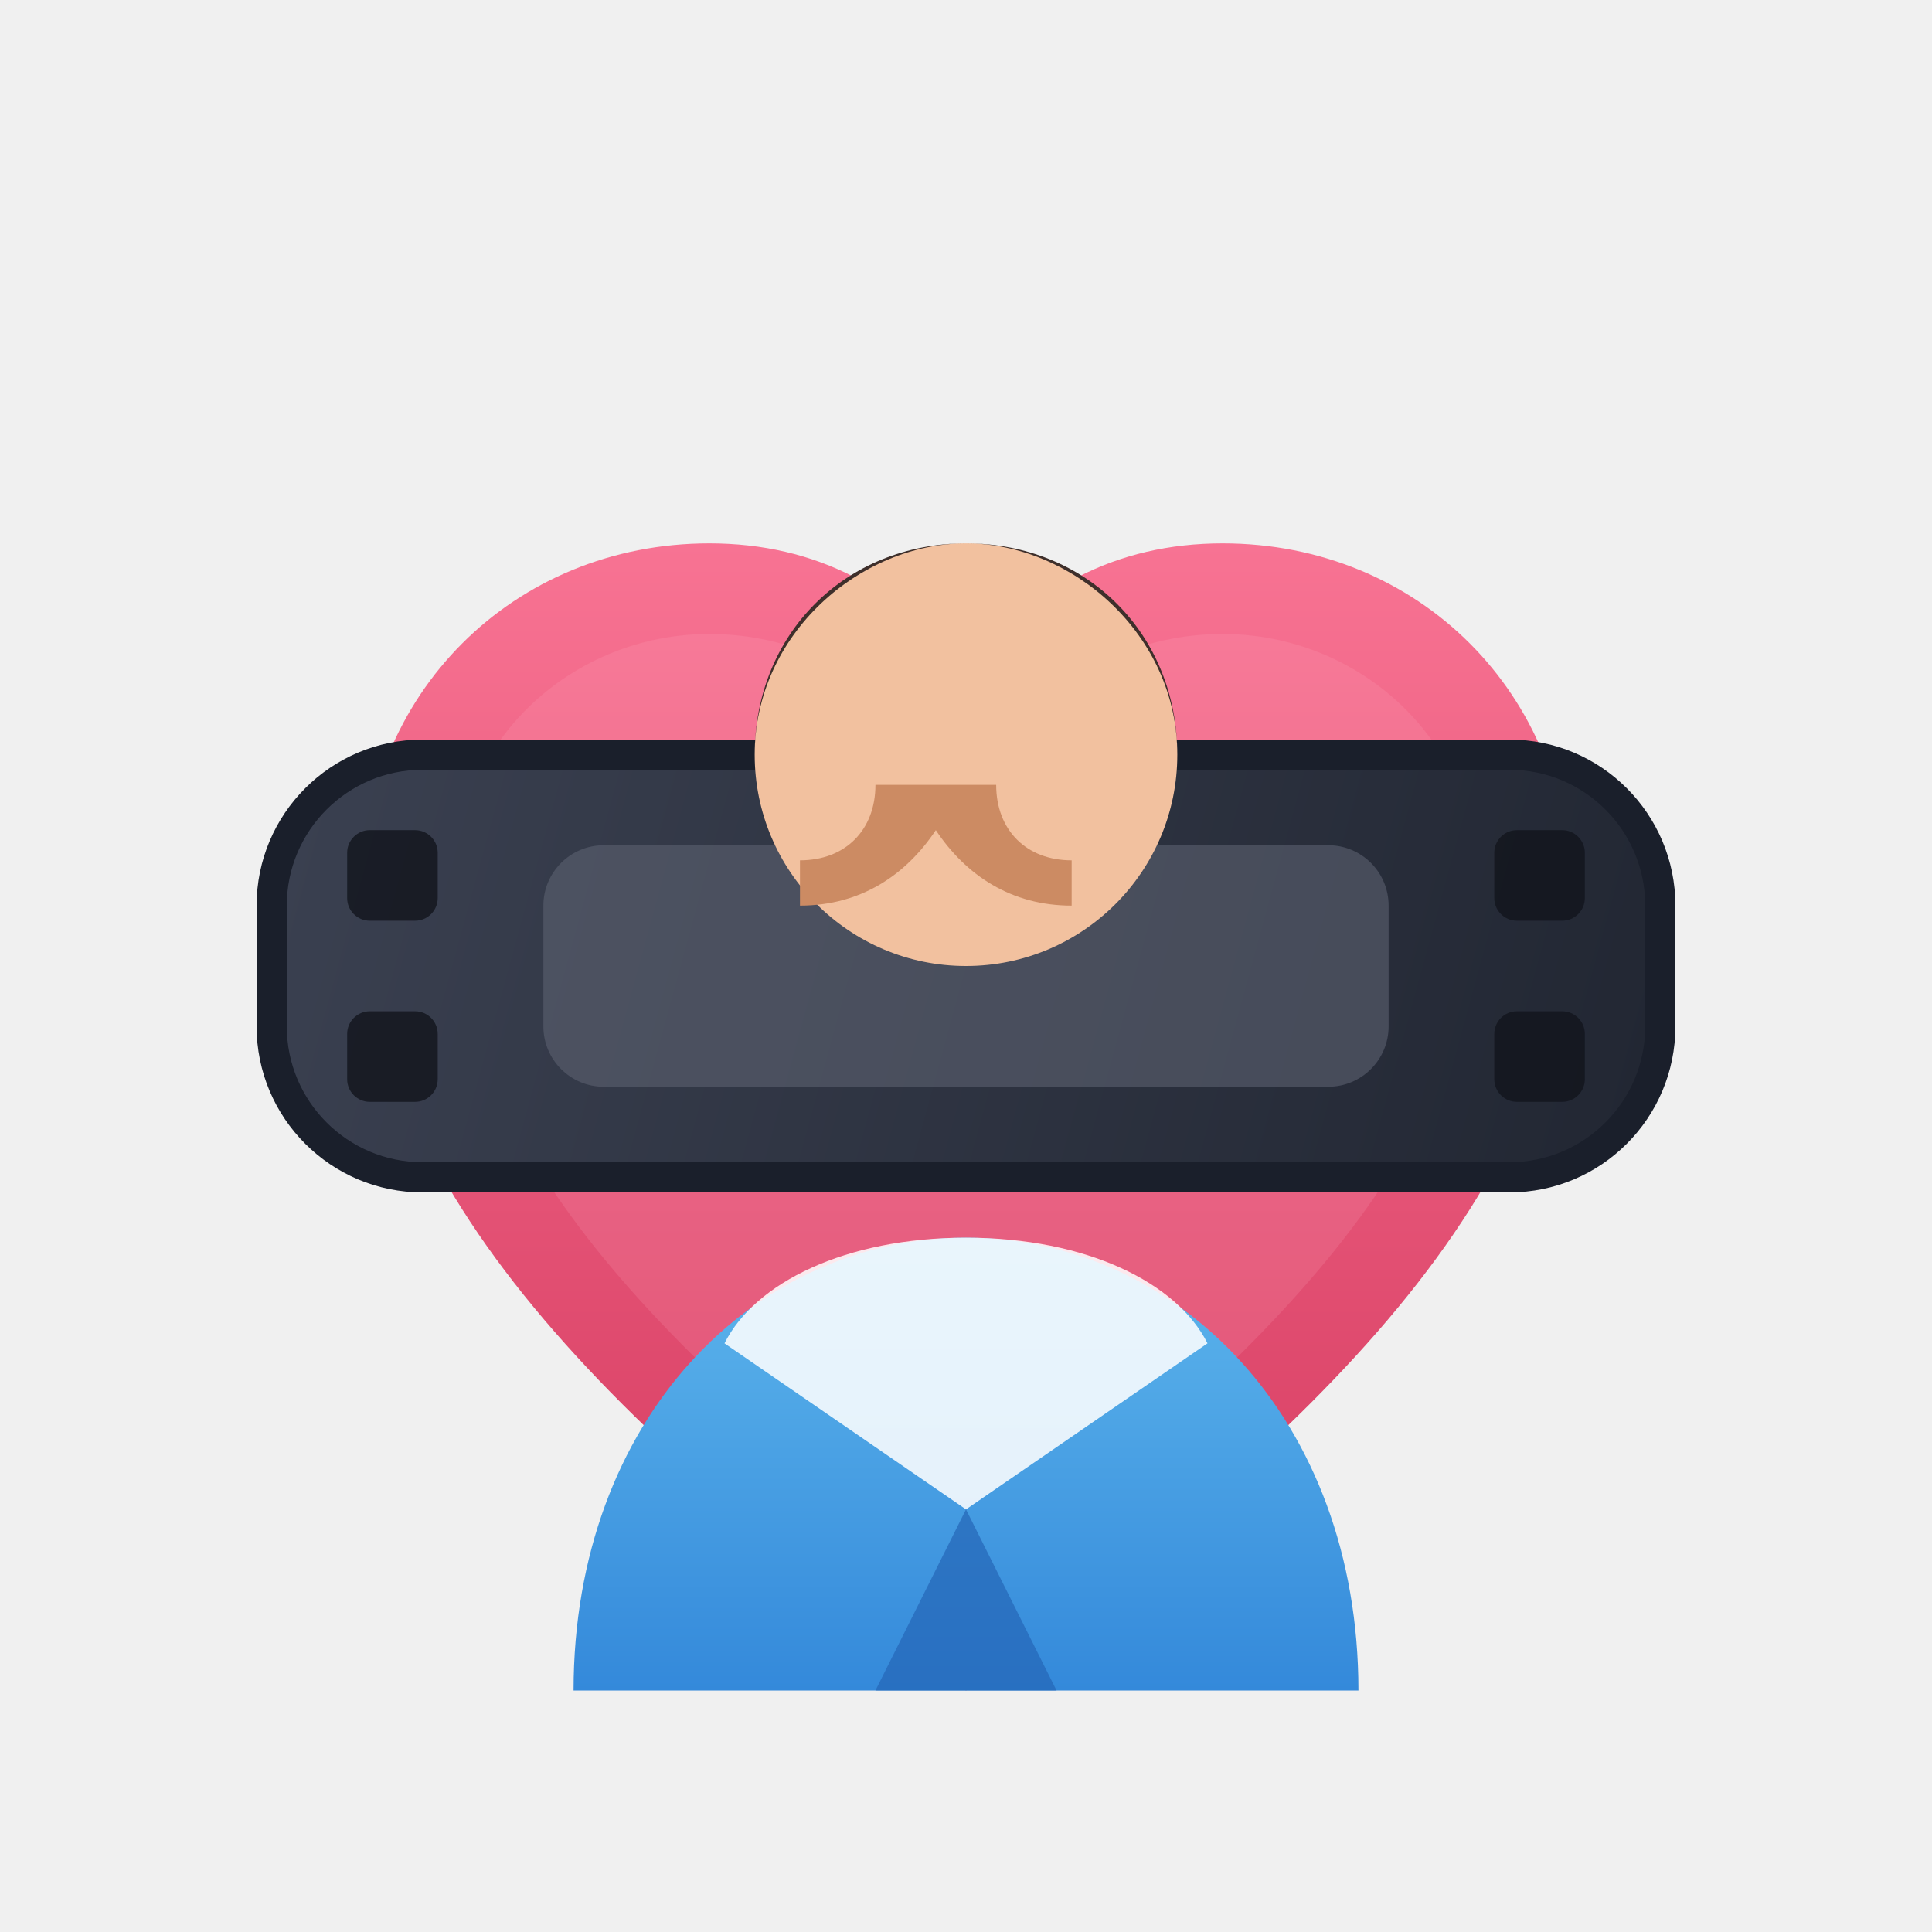
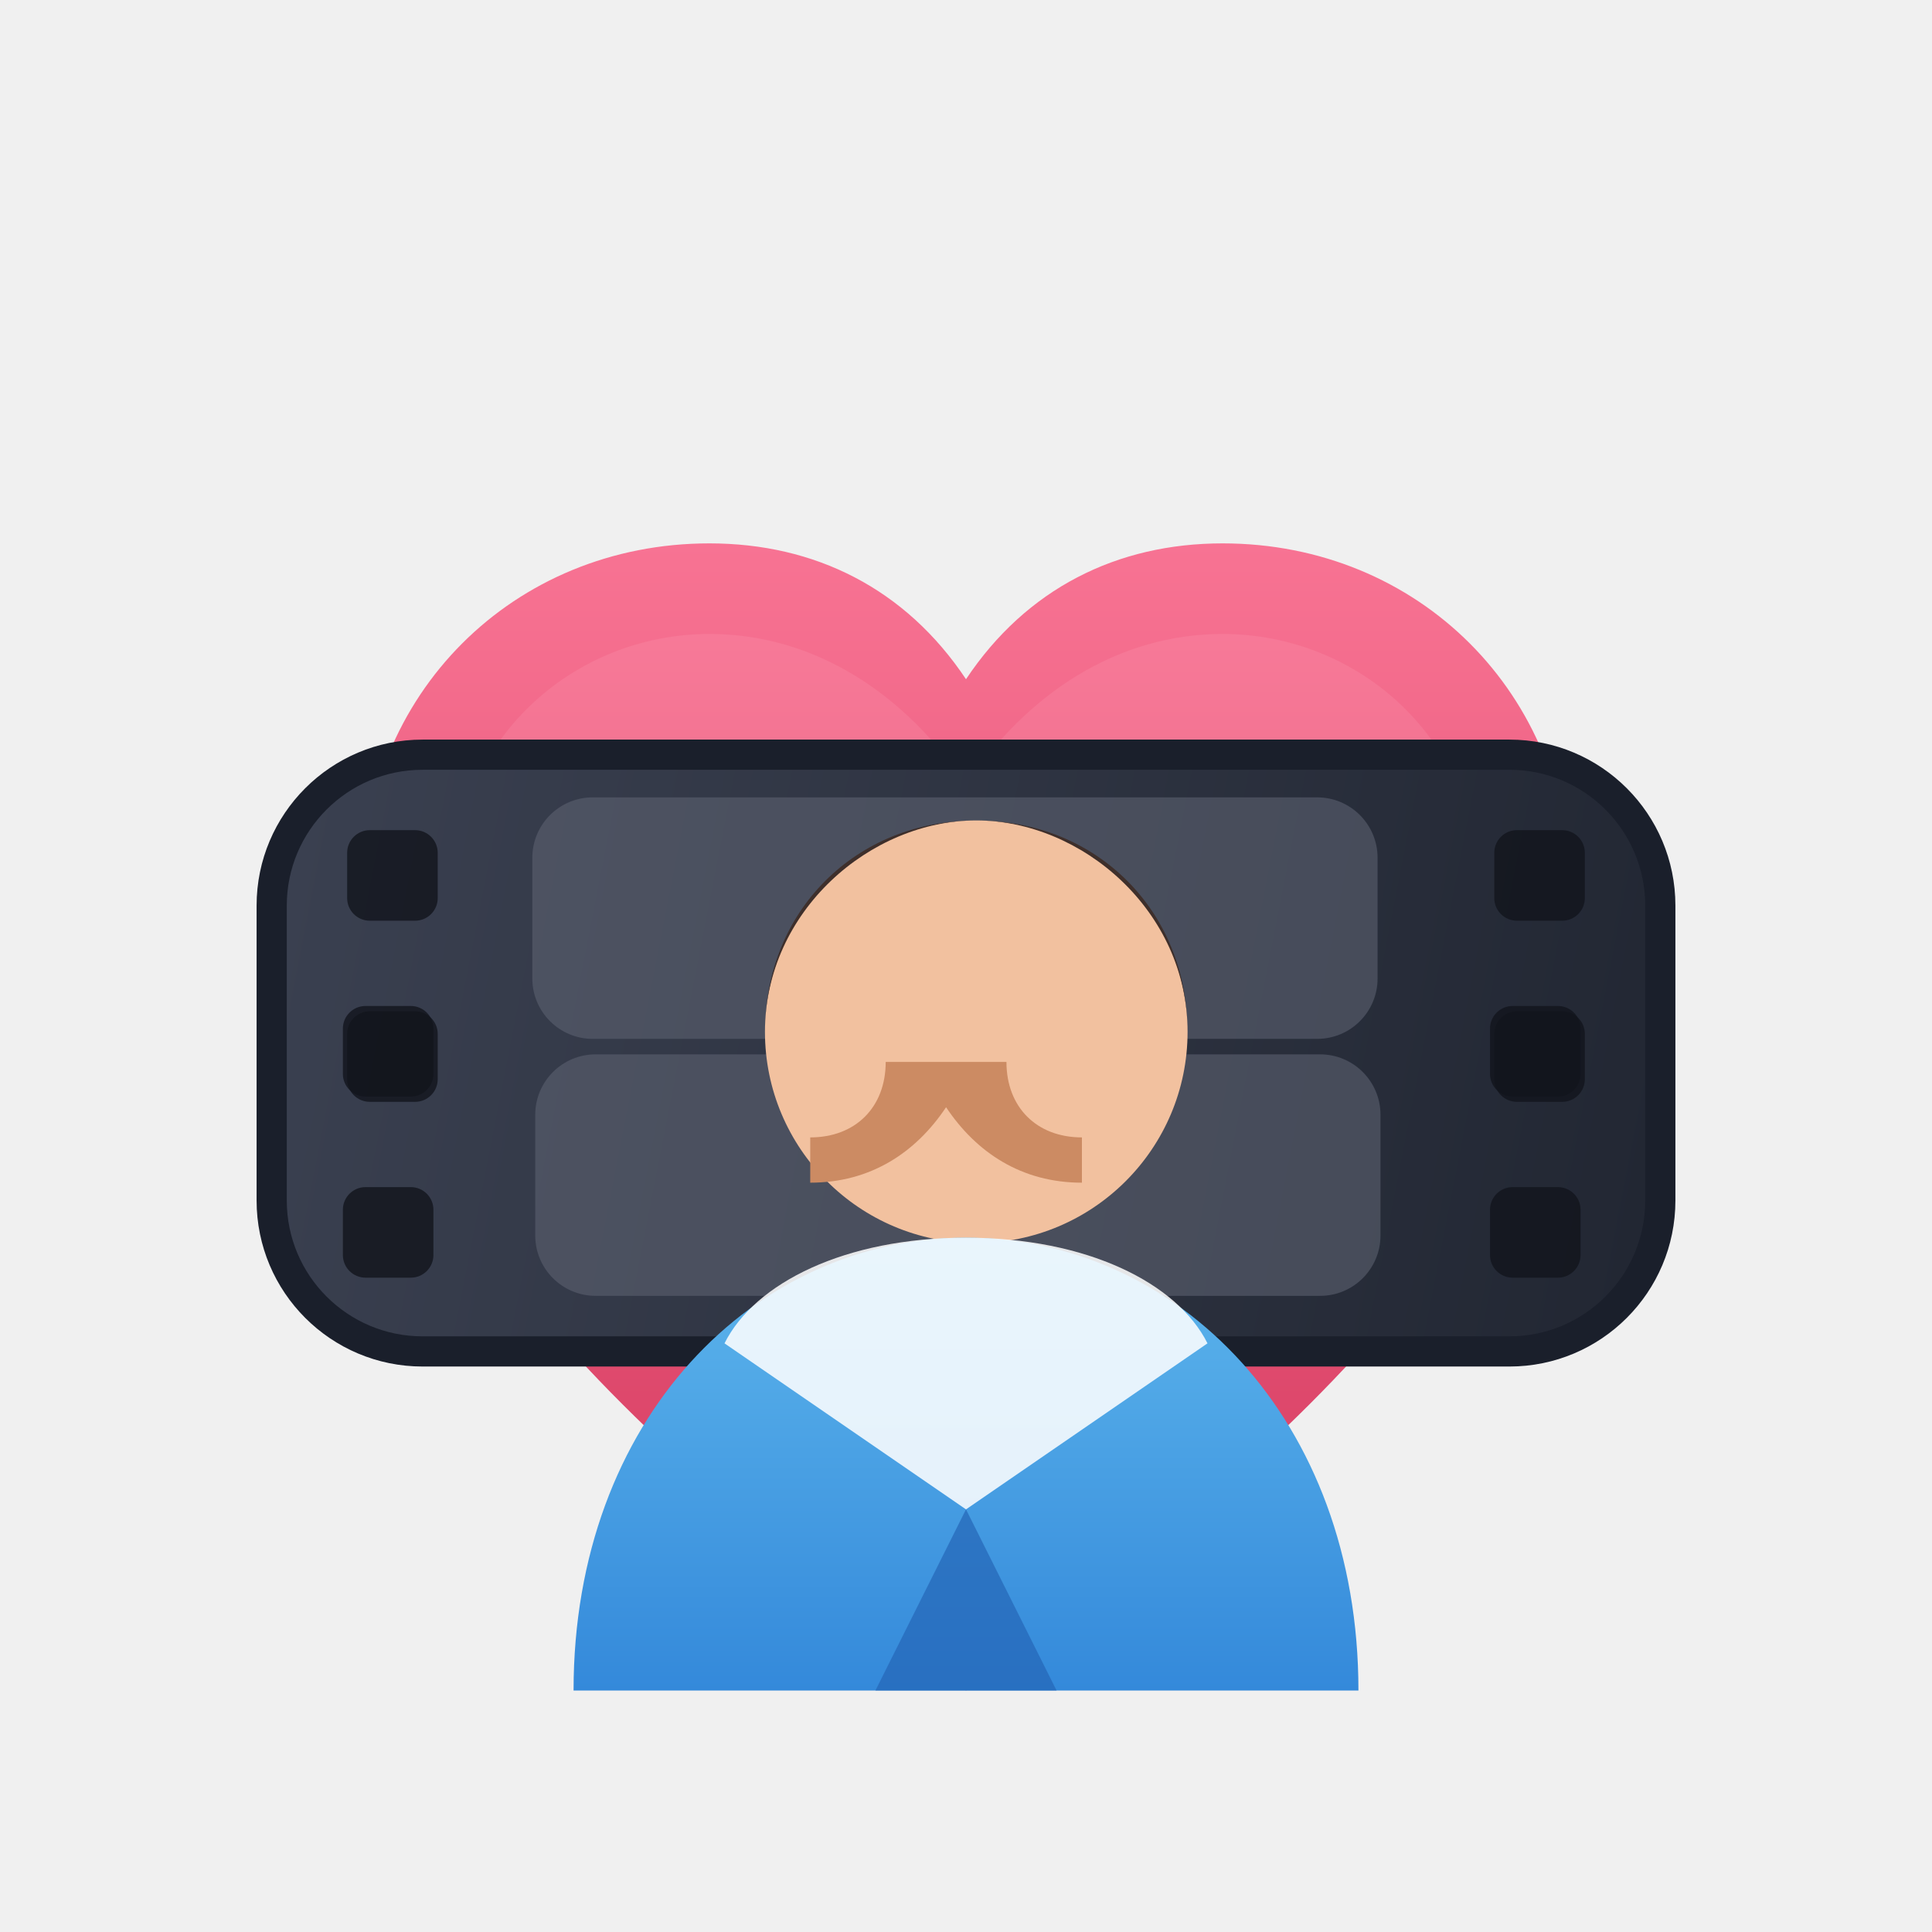
<svg xmlns="http://www.w3.org/2000/svg" width="128" height="128" viewBox="0 0 128 128">
  <defs>
    <linearGradient id="heartGrad" x1="0" y1="20" x2="0" y2="110" gradientUnits="userSpaceOnUse">
      <stop offset="0" stop-color="#ff7f9e" />
      <stop offset="1" stop-color="#d63b60" />
    </linearGradient>
-     <linearGradient id="filmGrad" x1="20" y1="52" x2="108" y2="76" gradientUnits="userSpaceOnUse">
+     <linearGradient id="filmGrad" x1="20" y1="52" x2="108" y2="76" gradientUnits="userSpaceOnUse" gradientTransform="matrix(1, 0, 0, 1.397835, 0, -19.89175)">
      <stop offset="0" stop-color="#3a4050" />
      <stop offset="1" stop-color="#222733" />
    </linearGradient>
    <linearGradient id="shirtGrad" x1="0" y1="72" x2="0" y2="114" gradientUnits="userSpaceOnUse">
      <stop offset="0" stop-color="#6cc6f3" />
      <stop offset="1" stop-color="#3186d9" />
    </linearGradient>
  </defs>
  <path d="M64 112C41 95 24 79 24 59C24 46 34 36 47 36C54 36 60 39 64 45C68 39 74 36 81 36C94 36 104 46 104 59C104 79 87 95 64 112Z" fill="url(#heartGrad)" />
  <path d="M64 105C44 90 30 76 30 59C30 49 38 42 47 42C54 42 60 46 64 52C68 46 74 42 81 42C90 42 98 49 98 59C98 76 84 90 64 105Z" fill="#ffb1c3" opacity="0.16" />
-   <rect x="18" y="50" width="92" height="28" rx="10" fill="url(#filmGrad)" />
-   <rect x="18" y="50" width="92" height="28" rx="10" fill="none" stroke="#1a1f2b" stroke-width="2" />
+   <rect x="18" y="50" width="92" height="39.14" rx="10" fill="url(#filmGrad)" style="" />
+   <rect x="18" y="50" width="92" height="39.536" rx="10" fill="none" stroke="#1a1f2b" stroke-width="2" style="" />
  <g fill="#11141c" opacity="0.8">
    <rect x="23" y="55" width="6" height="6" rx="1.5" />
    <rect x="23" y="67" width="6" height="6" rx="1.5" />
    <rect x="99" y="55" width="6" height="6" rx="1.5" />
    <rect x="99" y="67" width="6" height="6" rx="1.5" />
  </g>
-   <rect x="36" y="56" width="56" height="16" rx="4" fill="#5b6070" opacity="0.6" />
-   <circle cx="64" cy="50" r="14" fill="#f2c19f" />
-   <path d="M50 50C50 42 56 36 64 36C72 36 78 42 78 50C78 42 71 36 64 36C57 36 50 42 50 50Z" fill="#3e2f2b" />
-   <path d="M62 52H66C66 55 68 57 71 57V60C67 60 64 58 62 55C60 58 57 60 53 60V57C56 57 58 55 58 52H62Z" fill="#cc8b63" />
+   <g fill="#11141c" opacity="0.8" transform="matrix(1, 0, 0, 1, -0.283818, 11.6489)">
+     <rect x="23" y="55" width="6" height="6" rx="1.5" />
+     <rect x="23" y="67" width="6" height="6" rx="1.5" />
+     <rect x="99" y="55" width="6" height="6" rx="1.5" />
+     <rect x="99" y="67" width="6" height="6" rx="1.5" />
+   </g>
+   <rect x="35.461" y="69.854" width="56" height="16" rx="4" fill="#5b6070" opacity="0.6" style="stroke-width: 1;" />
+   <rect x="35.268" y="52.828" width="56" height="16" rx="4" fill="#5b6070" opacity="0.6" />
+   <circle cx="64.68" cy="68.356" r="14" fill="#f2c19f" />
+   <path d="M 50.68 68.356 C 50.68 60.356 56.68 54.356 64.68 54.356 C 72.68 54.356 78.68 60.356 78.68 68.356 C 78.68 60.356 71.68 54.356 64.68 54.356 C 57.68 54.356 50.68 60.356 50.68 68.356 Z" fill="#3e2f2b" />
+   <path d="M 62.68 70.356 L 66.68 70.356 C 66.68 73.356 68.68 75.356 71.68 75.356 L 71.68 78.356 C 67.68 78.356 64.68 76.356 62.68 73.356 C 60.68 76.356 57.68 78.356 53.68 78.356 L 53.68 75.356 C 56.68 75.356 58.68 73.356 58.68 70.356 L 62.68 70.356 Z" fill="#cc8b63" />
  <path d="M38 112C38 94 50 82 64 82C78 82 90 94 90 112Z" fill="url(#shirtGrad)" />
  <path d="M48 89L64 100L80 89C78 85 72 82 64 82C56 82 50 85 48 89Z" fill="#ffffff" opacity="0.86" />
  <path d="M64 100L58 112H70Z" fill="#2465b6" opacity="0.7" />
</svg>
